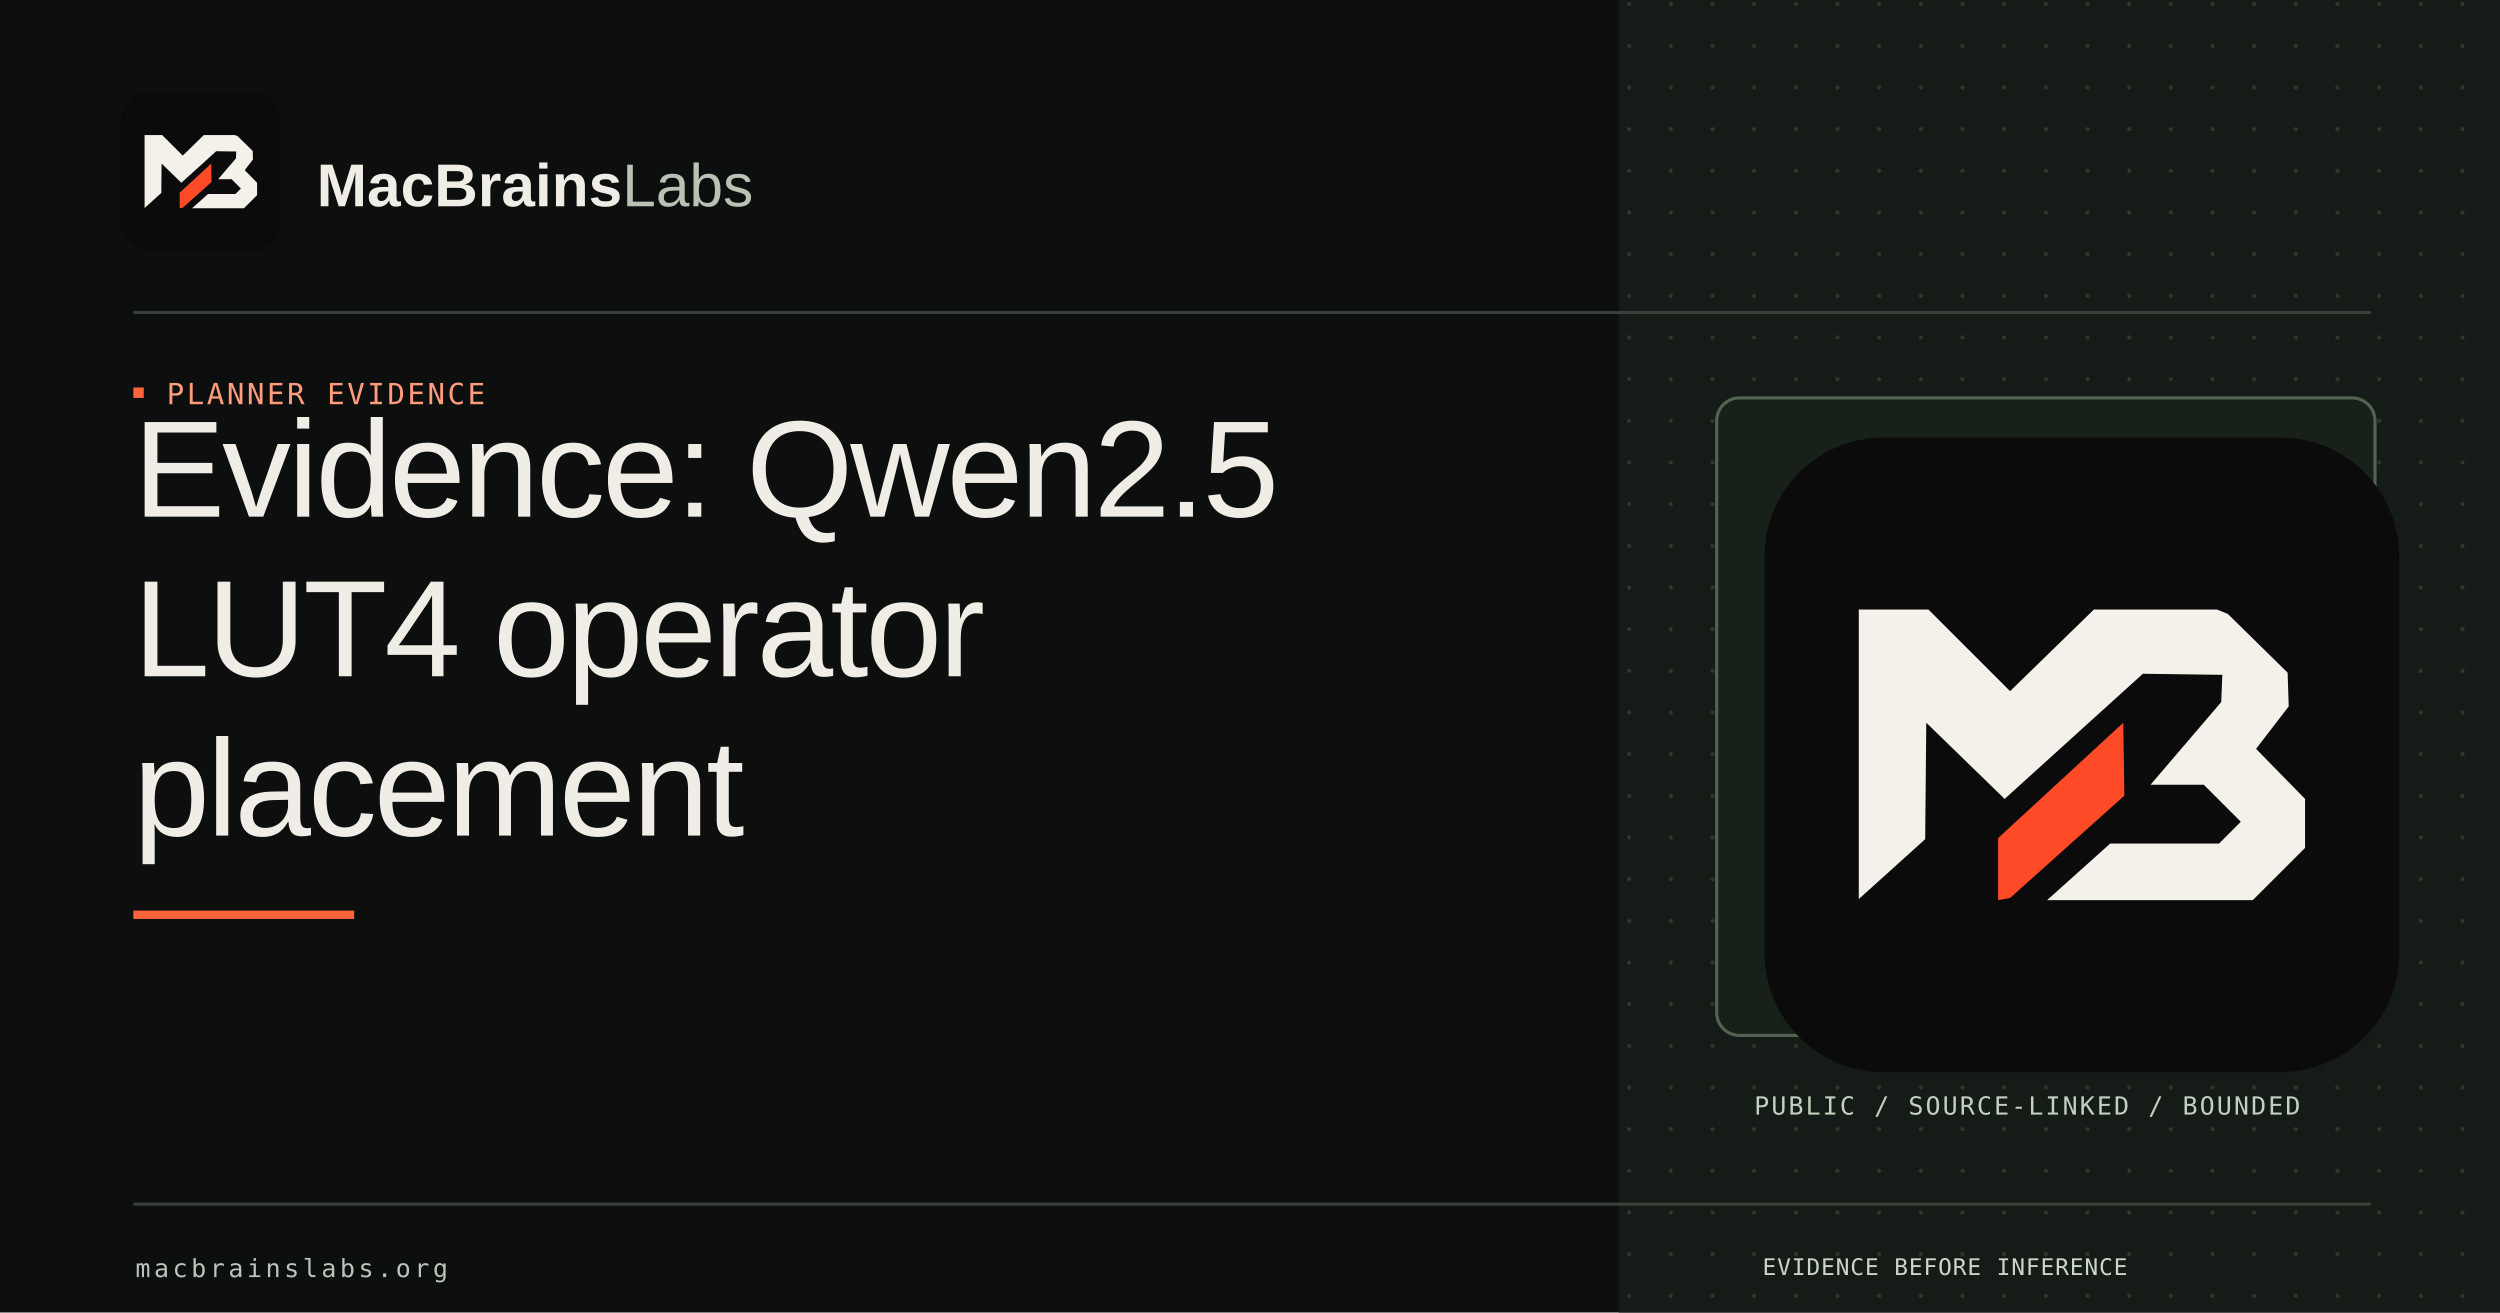
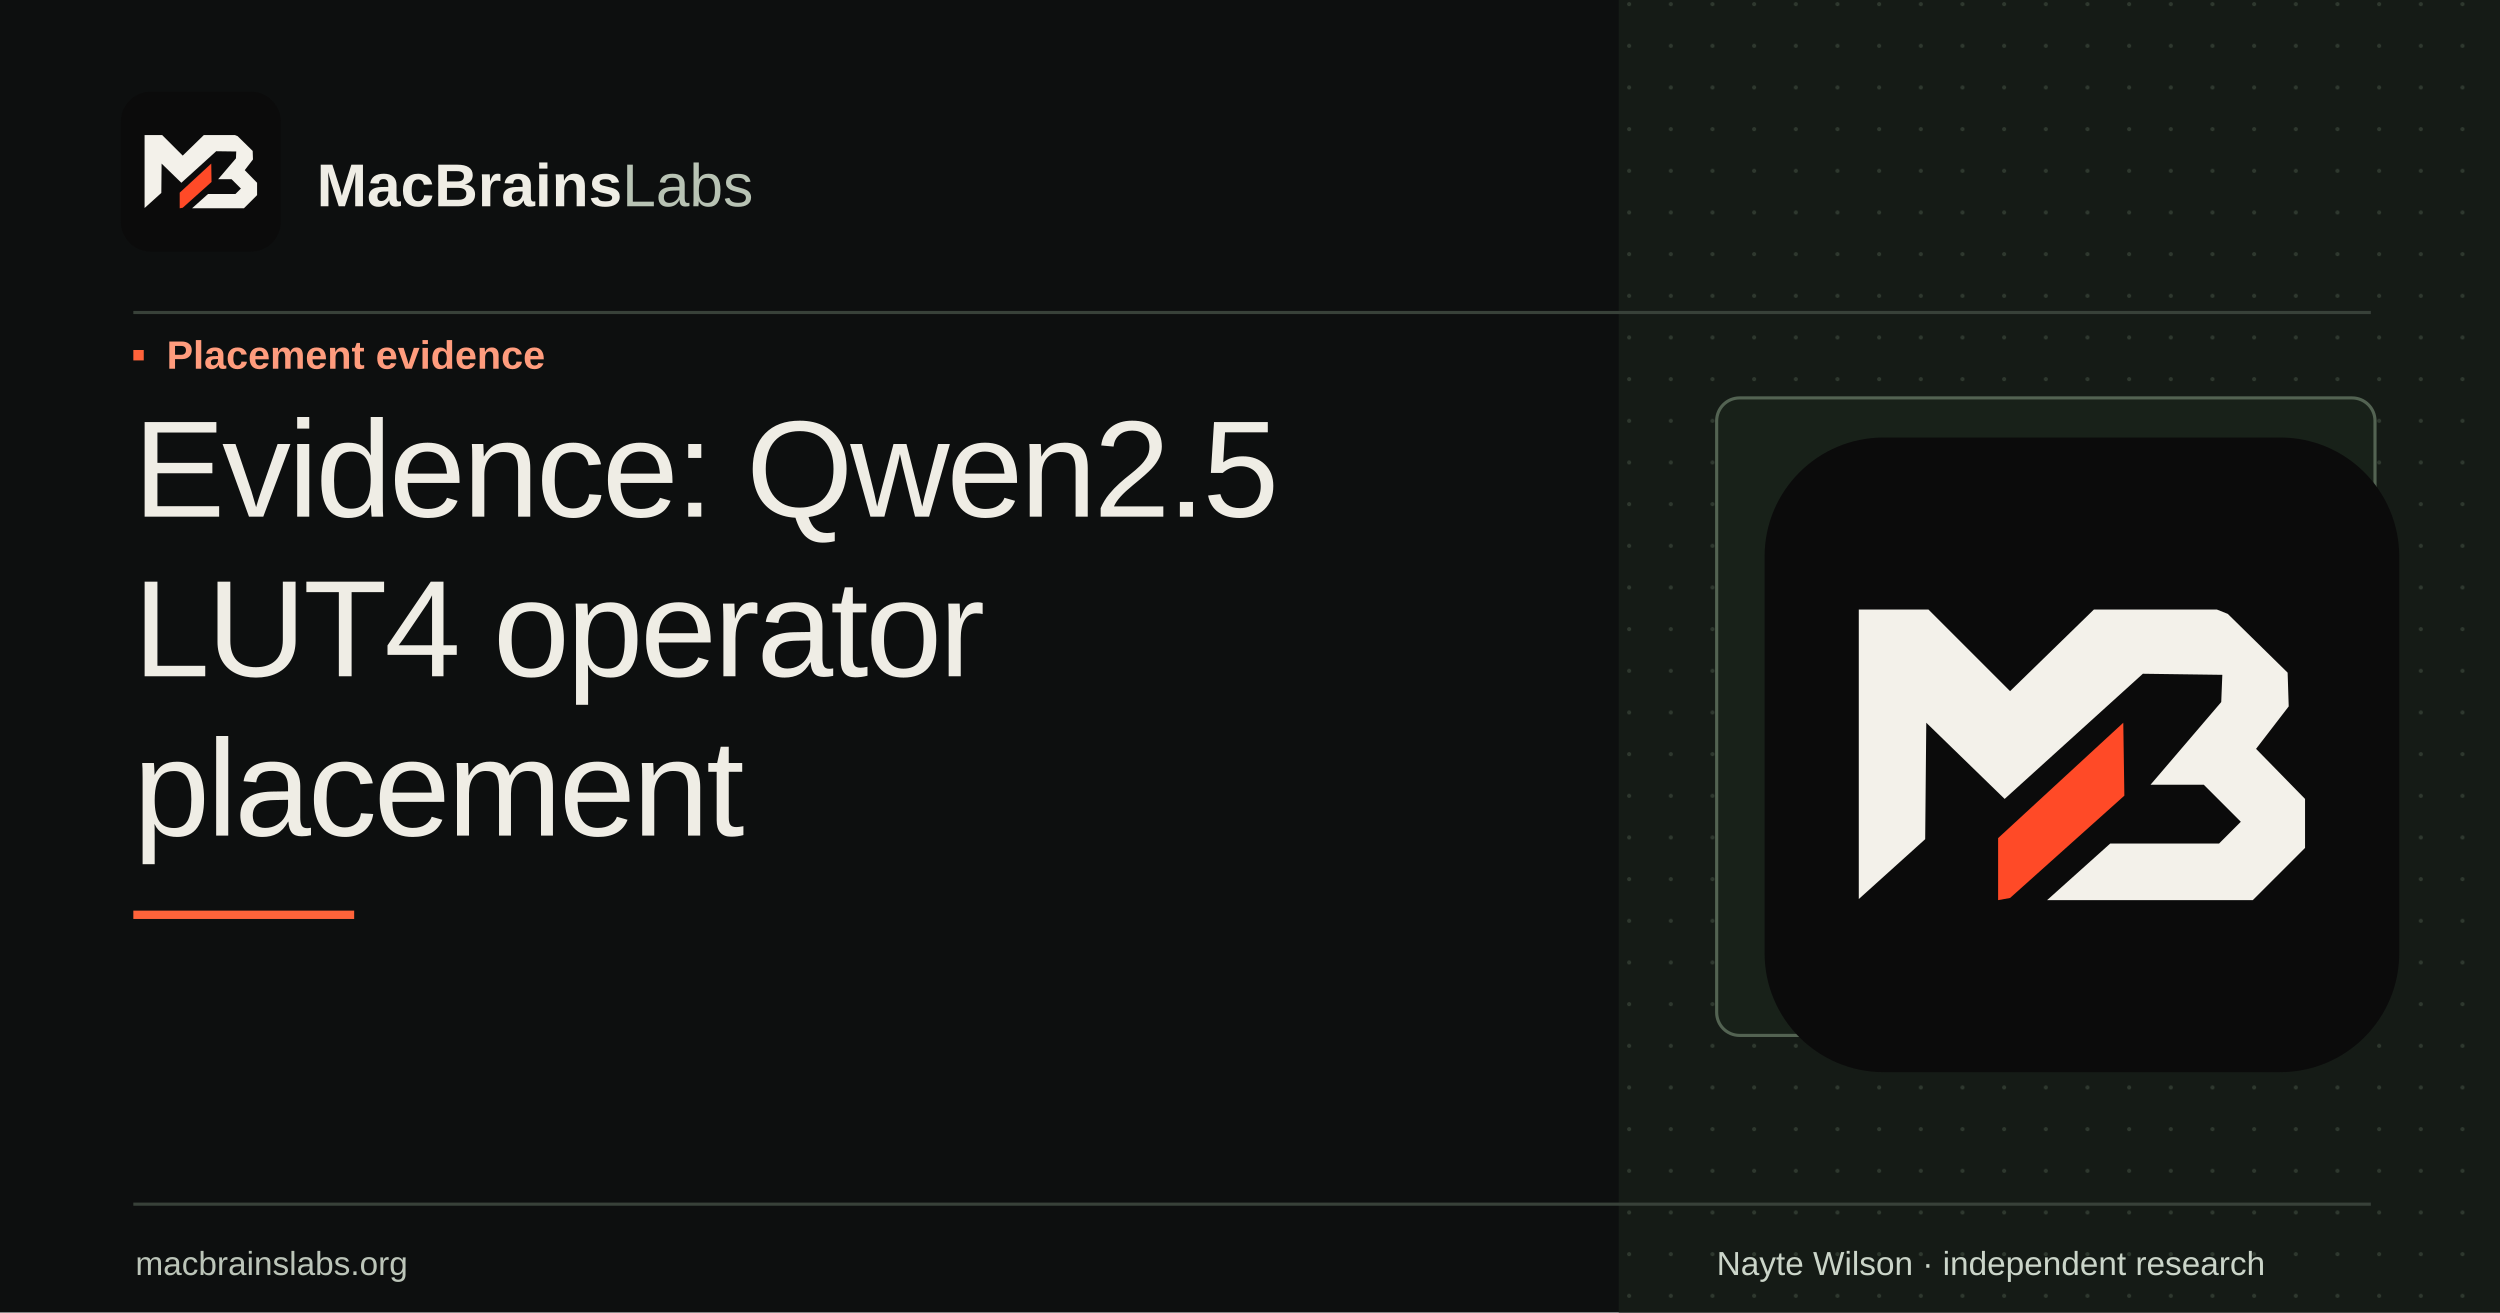
<svg xmlns="http://www.w3.org/2000/svg" width="1200" height="630" viewBox="0 0 1200 630">
  <defs>
    <pattern id="dots" width="20" height="20" patternUnits="userSpaceOnUse">
      <circle cx="2" cy="2" r="1" fill="#4c5a4b" opacity=".46" />
    </pattern>
  </defs>
  <rect width="1200" height="630" fill="#0d0f0f" />
  <rect x="777" y="0" width="423" height="630" fill="#151b16" />
  <rect x="777" y="0" width="423" height="630" fill="url(#dots)" />
  <path d="M64 150H1138 M64 578H1138" stroke="#384139" stroke-width="1.5" />
  <g transform="translate(58 44) scale(.15)">
    <rect width="512" height="512" rx="96" fill="#0B0B0B" />
    <g transform="translate(76 138.7805) scale(0.8780488)">
      <path fill="#F3F1EA" d="M0,0 L0,266 L61,211 L62,104 L134,174 L261,59 L334,60 L333,85 L268,161 L317,161 L351,195 L331,215 L231,215 L173,267 L362,267 L410,219 L410,174 L365,128 L395,89 L394,58 L339,4 L329,0 L216,0 L139,75 L64,0 Z" />
      <path fill="#FF4A27" d="M243,104 L128,210 L128,267 L139,265 L244,171 Z" />
    </g>
  </g>
  <text x="152" y="99" font-family="Arial,Helvetica,sans-serif" font-size="29" font-weight="650" fill="#efede5">MacBrains<tspan font-weight="400" fill="#b8c3b4"> Labs</tspan>
  </text>
-   <rect x="64" y="186" width="5" height="5" fill="#ff633a" />
-   <text x="80" y="194" font-family="monospace" font-size="14" letter-spacing="1.2" fill="#ff9c7d">PLANNER EVIDENCE</text>
+   <rect x="64" y="168" width="5" height="5" fill="#ff633a" />
+   <text x="80" y="177" font-family="Arial,Helvetica,sans-serif" font-size="19" font-weight="600" fill="#ff9c7d">Placement evidence</text>
  <text x="64" y="248.0" font-family="Arial,Helvetica,sans-serif" font-size="66" font-weight="500" letter-spacing="-1.4" fill="#efede5">Evidence: Qwen2.5</text>
  <text x="64" y="324.6" font-family="Arial,Helvetica,sans-serif" font-size="66" font-weight="500" letter-spacing="-1.4" fill="#efede5">LUT4 operator</text>
  <text x="64" y="401.1" font-family="Arial,Helvetica,sans-serif" font-size="66" font-weight="500" letter-spacing="-1.4" fill="#efede5">placement</text>
  <path d="M64 439.1 H170" stroke="#ff633a" stroke-width="4" />
  <rect x="824" y="191" width="316" height="306" fill="#182119" rx="11" stroke="#536352" stroke-width="1.5" />
  <g transform="translate(847 210) scale(.595)">
    <rect width="512" height="512" rx="96" fill="#0B0B0B" />
    <g transform="translate(76 138.7805) scale(0.8780488)">
      <path fill="#F3F1EA" d="M0,0 L0,266 L61,211 L62,104 L134,174 L261,59 L334,60 L333,85 L268,161 L317,161 L351,195 L331,215 L231,215 L173,267 L362,267 L410,219 L410,174 L365,128 L395,89 L394,58 L339,4 L329,0 L216,0 L139,75 L64,0 Z" />
      <path fill="#FF4A27" d="M243,104 L128,210 L128,267 L139,265 L244,171 Z" />
    </g>
  </g>
-   <text x="842" y="535" font-family="monospace" font-size="12" letter-spacing="1" fill="#c3d0bf">PUBLIC / SOURCE-LINKED / BOUNDED</text>
-   <text x="65" y="613" font-family="monospace" font-size="12" letter-spacing="1.7" fill="#bcc5b9">macbrainslabs.org</text>
-   <text x="846" y="612" font-family="monospace" font-size="11" letter-spacing=".4" fill="#cbd5c9">EVIDENCE BEFORE INFERENCE</text>
+   <text x="65" y="612" font-family="Arial,Helvetica,sans-serif" font-size="16" fill="#bcc5b9">macbrainslabs.org</text>
+   <text x="824" y="612" font-family="Arial,Helvetica,sans-serif" font-size="16" fill="#cbd5c9">Nayte Wilson · independent research</text>
</svg>
